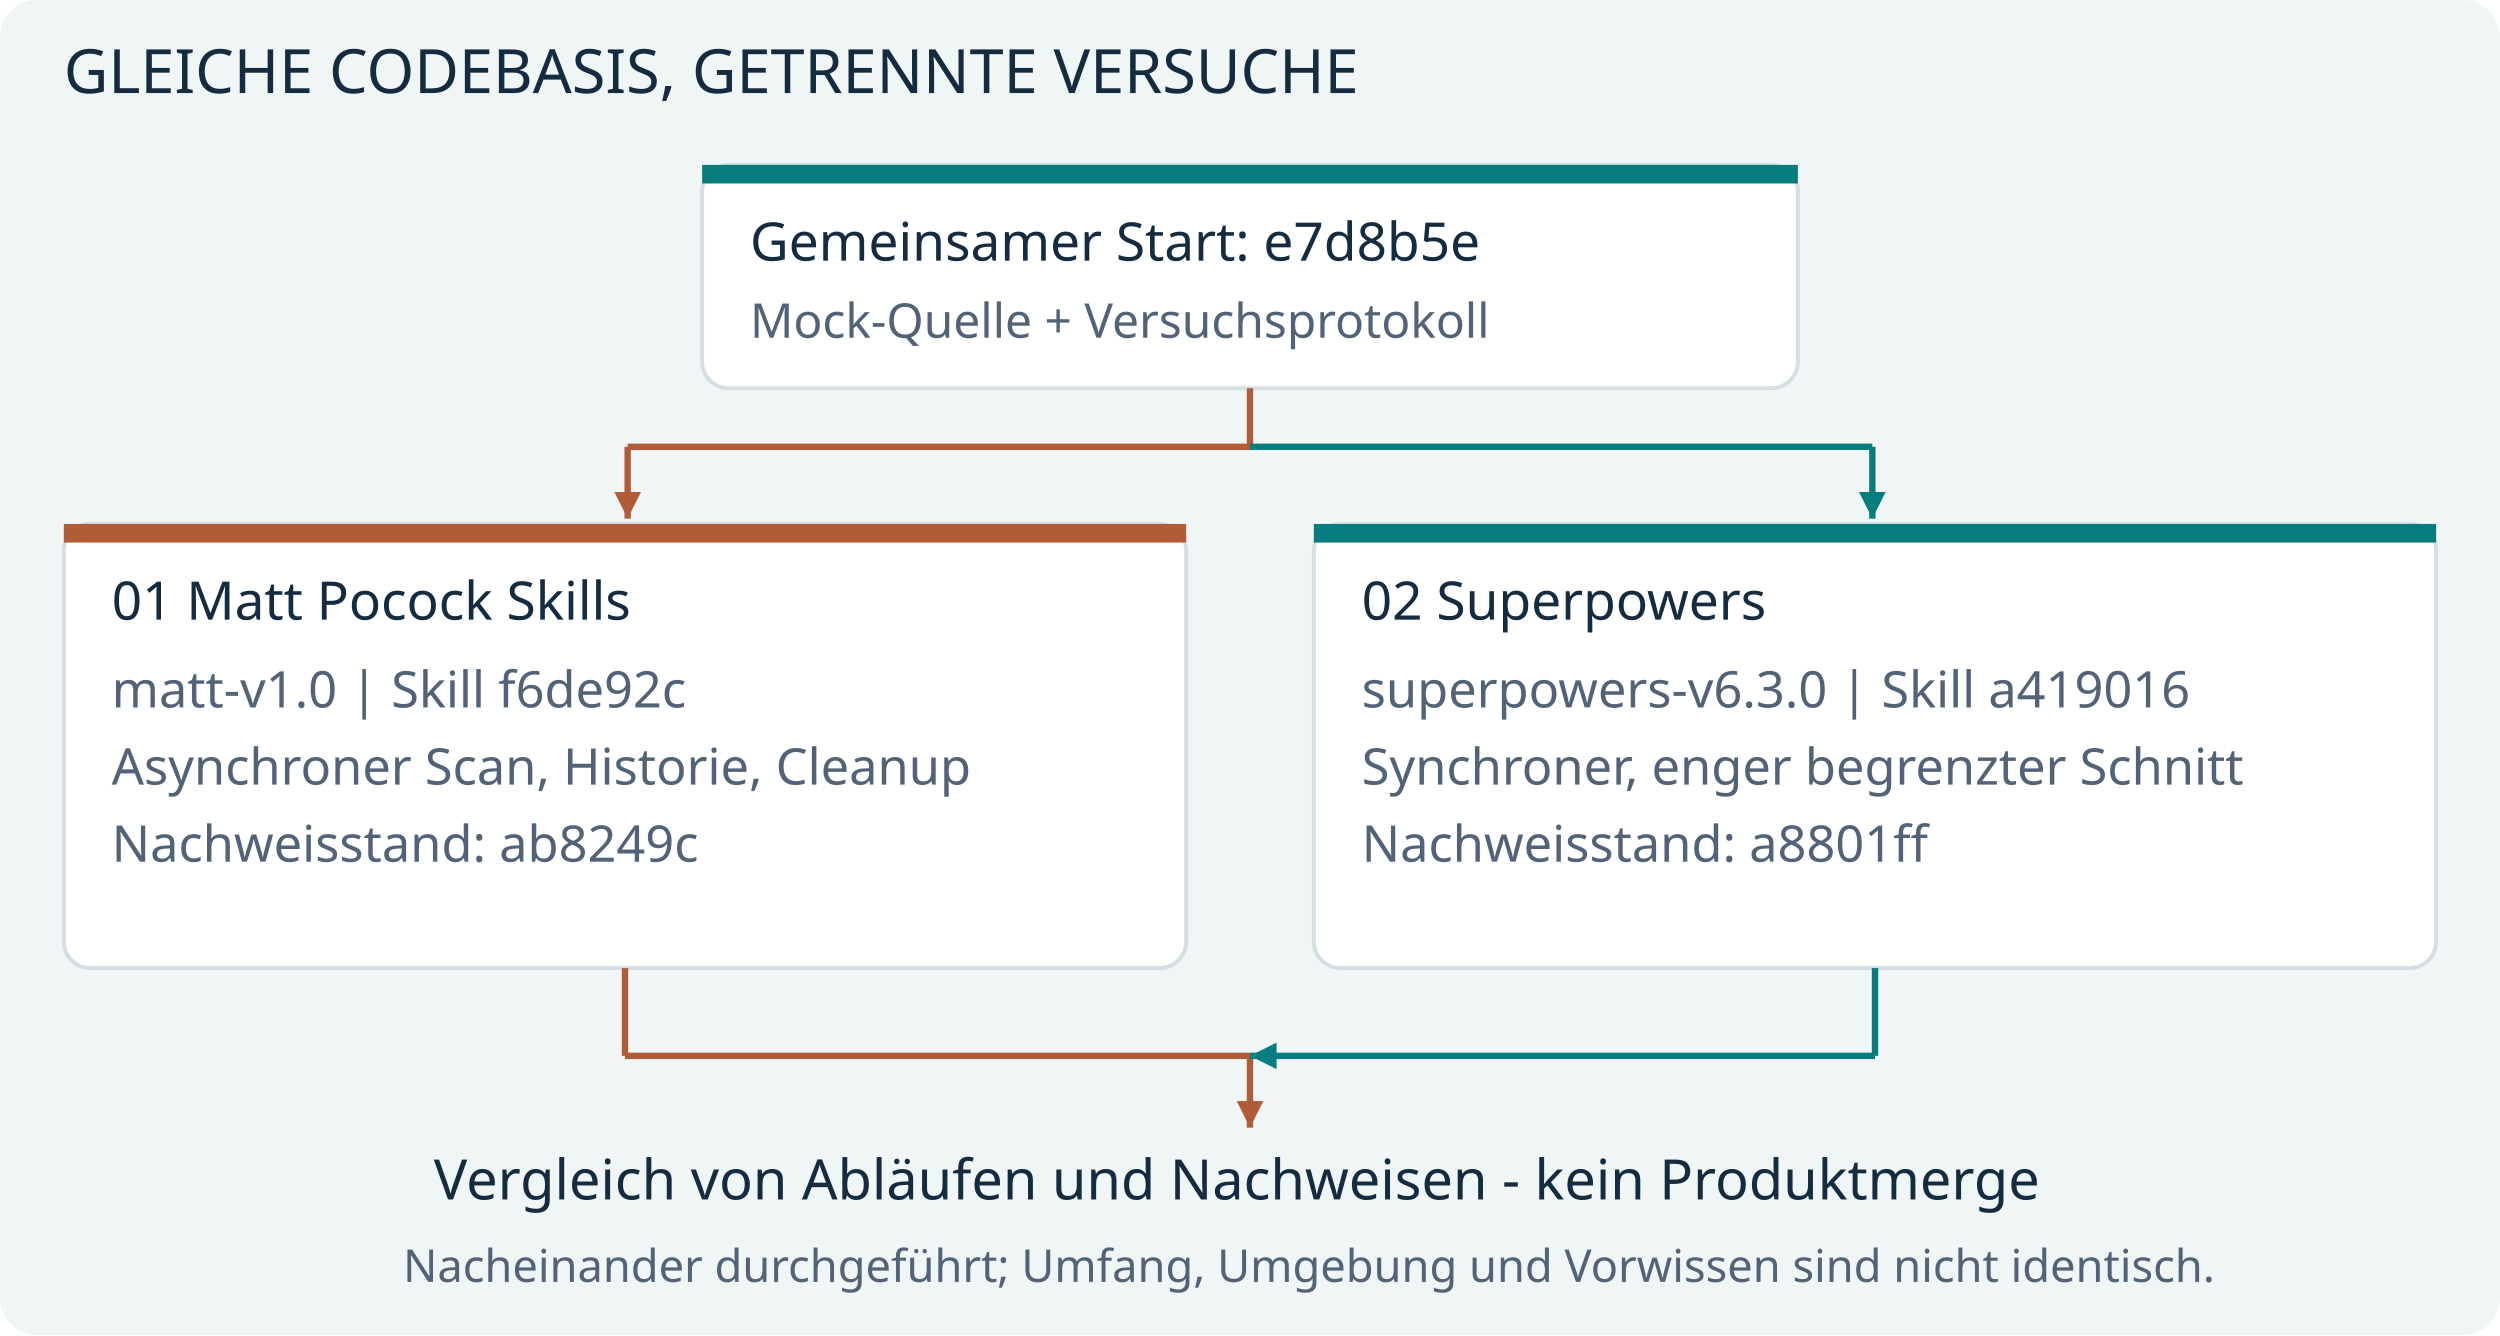
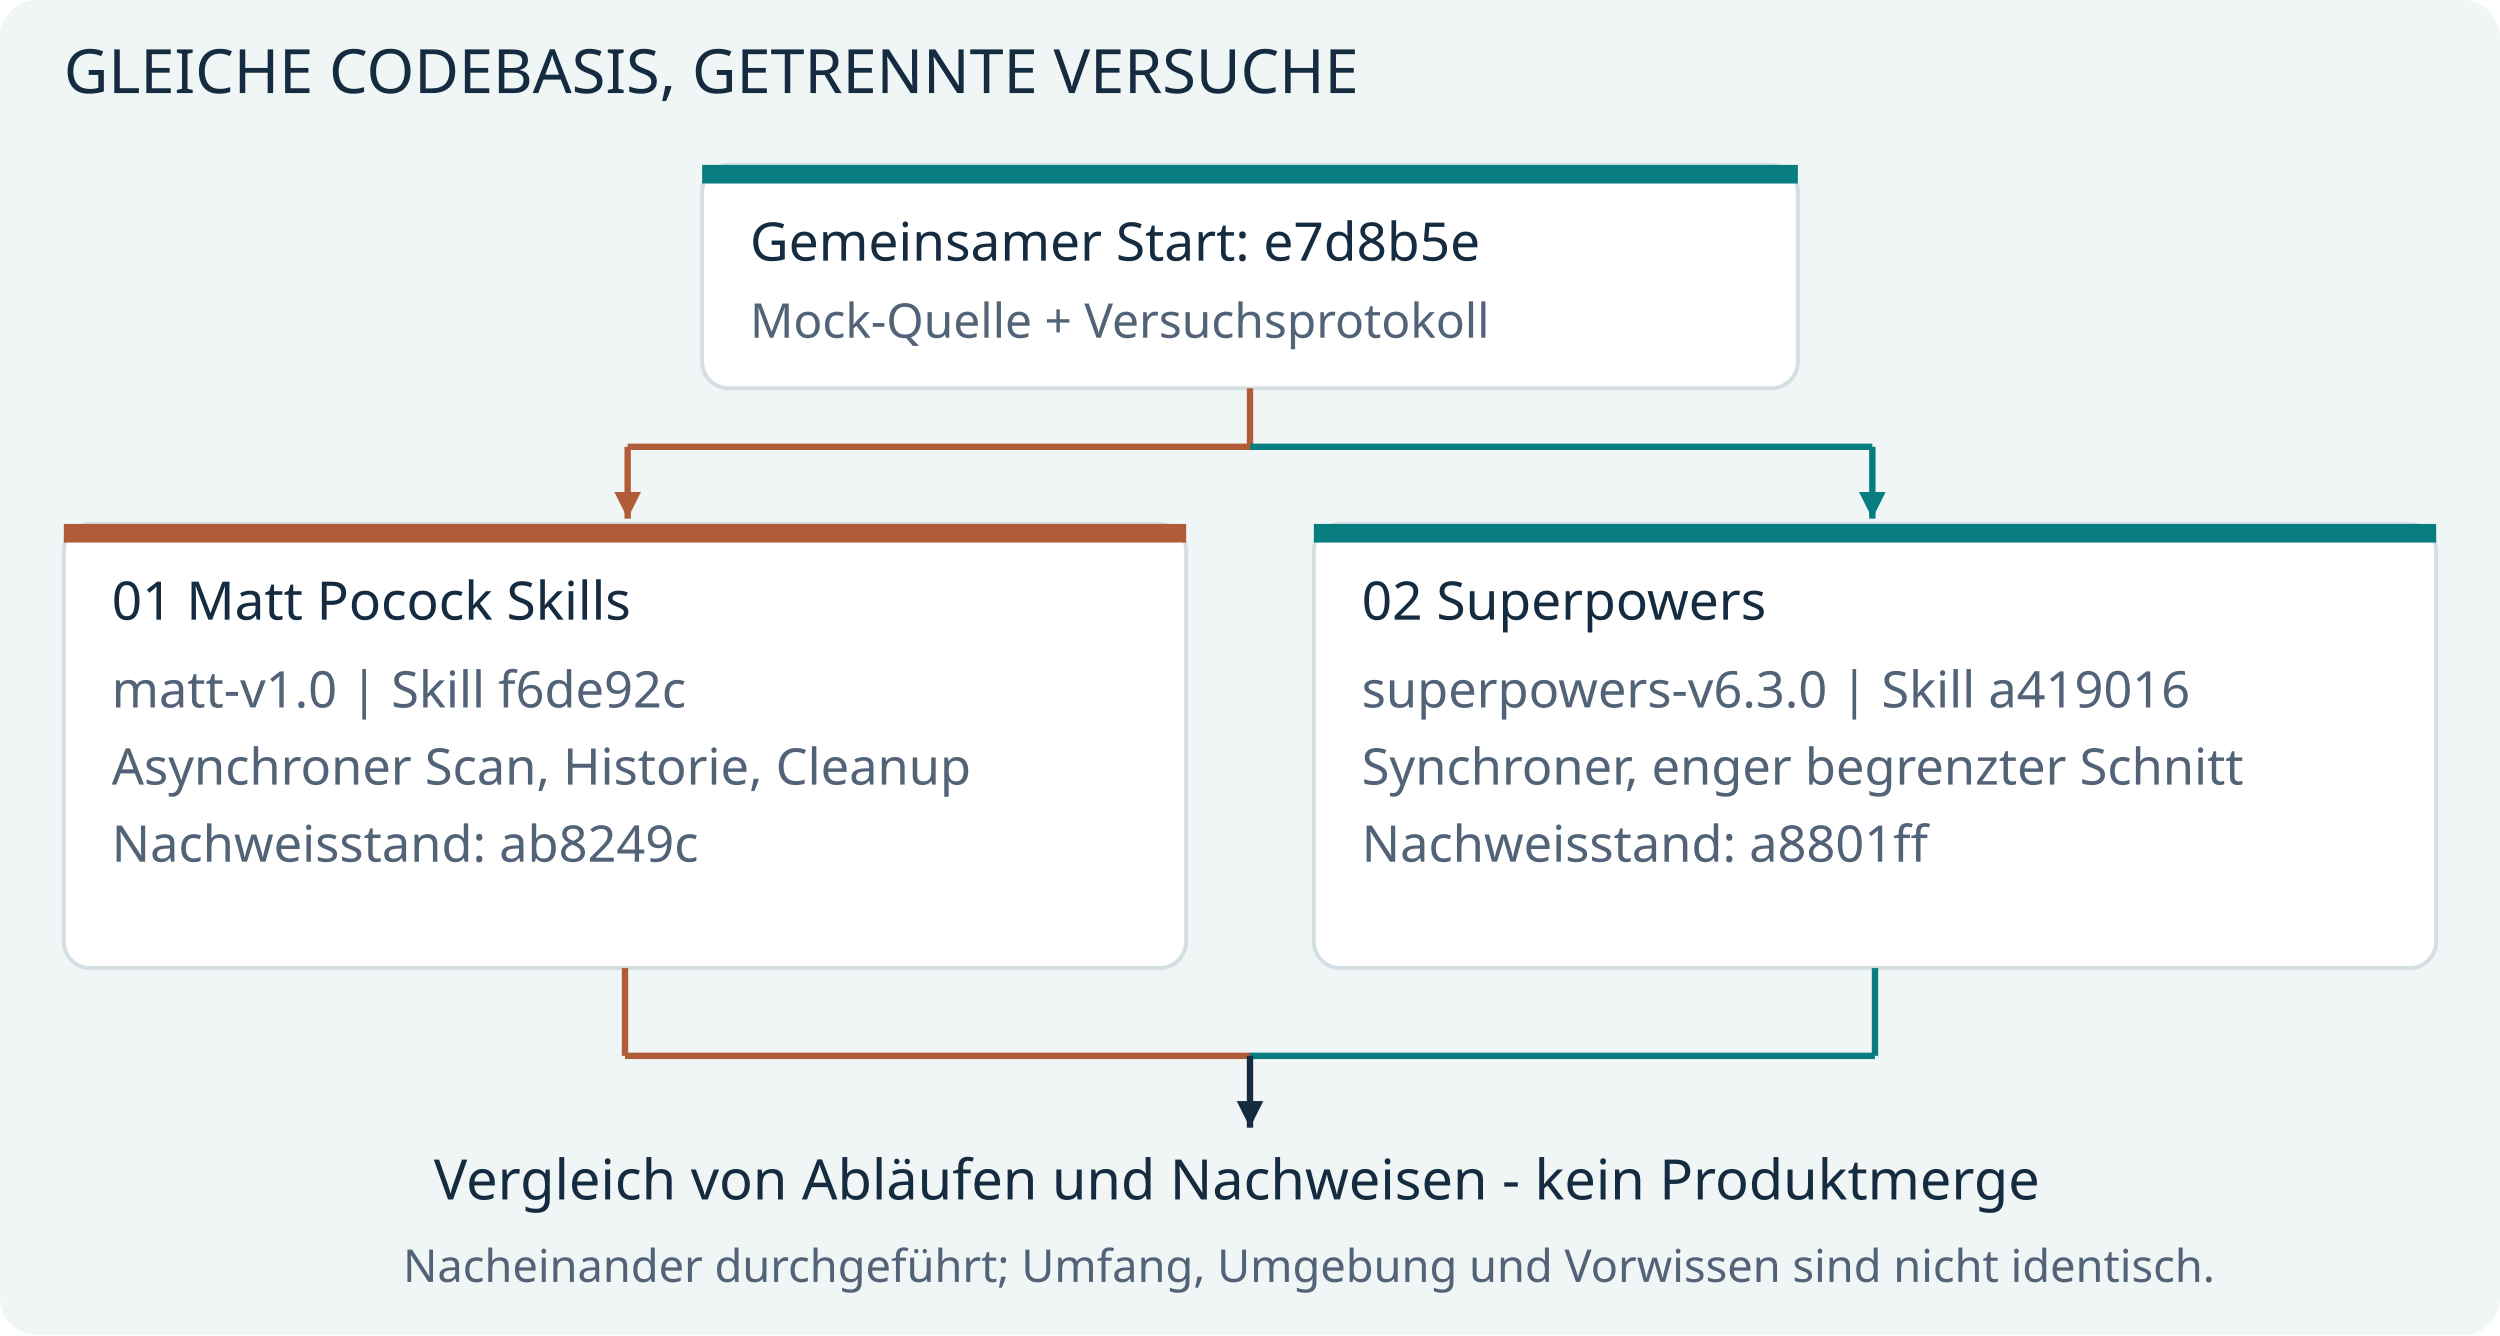
<svg xmlns="http://www.w3.org/2000/svg" width="940" height="502" preserveAspectRatio="xMinYMin meet" viewBox="0 0 940 502" version="1.0" fill-rule="evenodd">
  <clipPath id="clip">
    <rect x="0" y="0" width="940" height="502" />
  </clipPath>
  <g id="group" transform="scale(1,-1) translate(0,-502)" style="clip-path: url(#clip)">
    <g transform="">
      <rect x="0" y="0" width="940" height="502" rx="14" ry="14" style="stroke: none; stroke-linecap: butt; stroke-width: 1; fill: rgb(94%,96%,96%); fill-rule: evenodd;" />
      <text x="24" y="467" style="font-family: BodyBold; font-size: 23px;fill: rgb(8%,17%,25%); stroke:none;" transform="translate(0,934) scale(1,-1)">GLEICHE CODEBASIS, GETRENNTE VERSUCHE</text>
      <rect x="264" y="356" width="412" height="84" rx="10" ry="10" style="stroke: rgb(83%,87%,89%); stroke-linecap: butt; stroke-width: 1.5; fill: rgb(100%,100%,100%); fill-rule: evenodd;" />
      <rect x="264" y="433" width="412" height="7" style="stroke: none; stroke-linecap: butt; stroke-width: 1; fill: rgb(3%,49%,50%); fill-rule: evenodd;" />
      <text x="282" y="404" style="font-family: BodyBold; font-size: 20px;fill: rgb(8%,17%,25%); stroke:none;" transform="translate(0,808) scale(1,-1)">Gemeinsamer Start: e7d8b5e</text>
      <text x="282" y="375" style="font-family: Body; font-size: 18px;fill: rgb(32%,39%,47%); stroke:none;" transform="translate(0,750) scale(1,-1)">Mock-Quelle + Versuchsprotokoll</text>
      <path d="M 470,356 L 470,334 Z" style="stroke: rgb(69%,36%,22%); stroke-linecap: butt; stroke-width: 2.4;" />
      <path d="M 470,334 L 236,334 Z" style="stroke: rgb(69%,36%,22%); stroke-linecap: butt; stroke-width: 2.4;" />
      <path d="M 236,334 L 236,307 Z" style="stroke: rgb(69%,36%,22%); stroke-linecap: butt; stroke-width: 2.4;" />
      <polygon points="236 307, 231 317, 241 317" style="stroke: none; stroke-linecap: butt; stroke-width: 1; fill: rgb(69%,36%,22%); fill-rule: evenodd;" />
      <path d="M 470,334 L 704,334 Z" style="stroke: rgb(3%,49%,50%); stroke-linecap: butt; stroke-width: 2.4;" />
      <path d="M 704,334 L 704,307 Z" style="stroke: rgb(3%,49%,50%); stroke-linecap: butt; stroke-width: 2.4;" />
      <polygon points="704 307, 699 317, 709 317" style="stroke: none; stroke-linecap: butt; stroke-width: 1; fill: rgb(3%,49%,50%); fill-rule: evenodd;" />
      <rect x="24" y="138" width="422" height="167" rx="10" ry="10" style="stroke: rgb(83%,87%,89%); stroke-linecap: butt; stroke-width: 1.5; fill: rgb(100%,100%,100%); fill-rule: evenodd;" />
      <rect x="24" y="298" width="422" height="7" style="stroke: none; stroke-linecap: butt; stroke-width: 1; fill: rgb(69%,36%,22%); fill-rule: evenodd;" />
      <text x="42" y="269" style="font-family: BodyBold; font-size: 20px;fill: rgb(8%,17%,25%); stroke:none;" transform="translate(0,538) scale(1,-1)">01  Matt Pocock Skills</text>
      <rect x="494" y="138" width="422" height="167" rx="10" ry="10" style="stroke: rgb(83%,87%,89%); stroke-linecap: butt; stroke-width: 1.5; fill: rgb(100%,100%,100%); fill-rule: evenodd;" />
      <rect x="494" y="298" width="422" height="7" style="stroke: none; stroke-linecap: butt; stroke-width: 1; fill: rgb(3%,49%,50%); fill-rule: evenodd;" />
      <text x="512" y="269" style="font-family: BodyBold; font-size: 20px;fill: rgb(8%,17%,25%); stroke:none;" transform="translate(0,538) scale(1,-1)">02  Superpowers</text>
      <text x="42" y="236" style="font-family: Body; font-size: 19px;fill: rgb(32%,39%,47%); stroke:none;" transform="translate(0,472) scale(1,-1)">matt-v1.0  |  Skill f6de92c</text>
      <text x="42" y="207" style="font-family: Body; font-size: 19px;fill: rgb(32%,39%,47%); stroke:none;" transform="translate(0,414) scale(1,-1)">Asynchroner Scan, Historie, Cleanup</text>
      <text x="42" y="178" style="font-family: Body; font-size: 19px;fill: rgb(32%,39%,47%); stroke:none;" transform="translate(0,356) scale(1,-1)">Nachweisstand: ab8249c</text>
      <text x="512" y="236" style="font-family: Body; font-size: 19px;fill: rgb(32%,39%,47%); stroke:none;" transform="translate(0,472) scale(1,-1)">superpowers-v6.3.0  |  Skill a419016</text>
      <text x="512" y="207" style="font-family: Body; font-size: 19px;fill: rgb(32%,39%,47%); stroke:none;" transform="translate(0,414) scale(1,-1)">Synchroner, enger begrenzter Schnitt</text>
      <text x="512" y="178" style="font-family: Body; font-size: 19px;fill: rgb(32%,39%,47%); stroke:none;" transform="translate(0,356) scale(1,-1)">Nachweisstand: a8801ff</text>
      <path d="M 235,138 L 235,105 Z" style="stroke: rgb(69%,36%,22%); stroke-linecap: butt; stroke-width: 2.4;" />
      <path d="M 235,105 L 470,105 Z" style="stroke: rgb(69%,36%,22%); stroke-linecap: butt; stroke-width: 2.4;" />
-       <path d="M 470,105 L 470,78 Z" style="stroke: rgb(69%,36%,22%); stroke-linecap: butt; stroke-width: 2.4;" />
-       <polygon points="470 78, 465 88, 475 88" style="stroke: none; stroke-linecap: butt; stroke-width: 1; fill: rgb(69%,36%,22%); fill-rule: evenodd;" />
      <path d="M 705,138 L 705,105 Z" style="stroke: rgb(3%,49%,50%); stroke-linecap: butt; stroke-width: 2.4;" />
      <path d="M 705,105 L 470,105 Z" style="stroke: rgb(3%,49%,50%); stroke-linecap: butt; stroke-width: 2.4;" />
-       <polygon points="470 105, 480 110, 480 100" style="stroke: none; stroke-linecap: butt; stroke-width: 1; fill: rgb(3%,49%,50%); fill-rule: evenodd;" />
+       <path d="M 470,105 L 470,78 Z" style="stroke: rgb(8%,17%,25%); stroke-linecap: butt; stroke-width: 2.4;" />
+       <polygon points="470 78, 465 88, 475 88" style="stroke: none; stroke-linecap: butt; stroke-width: 1; fill: rgb(8%,17%,25%); fill-rule: evenodd;" />
      <text x="163.101" y="51" style="font-family: BodyBold; font-size: 21px;fill: rgb(8%,17%,25%); stroke:none;" transform="translate(0,102) scale(1,-1)">Vergleich von Abläufen und Nachweisen - kein Produktmerge</text>
      <text x="151.541" y="20" style="font-family: Body; font-size: 17px;fill: rgb(32%,39%,47%); stroke:none;" transform="translate(0,40) scale(1,-1)">Nacheinander durchgeführt; Umfang, Umgebung und Vorwissen sind nicht identisch.</text>
    </g>
  </g>
</svg>
